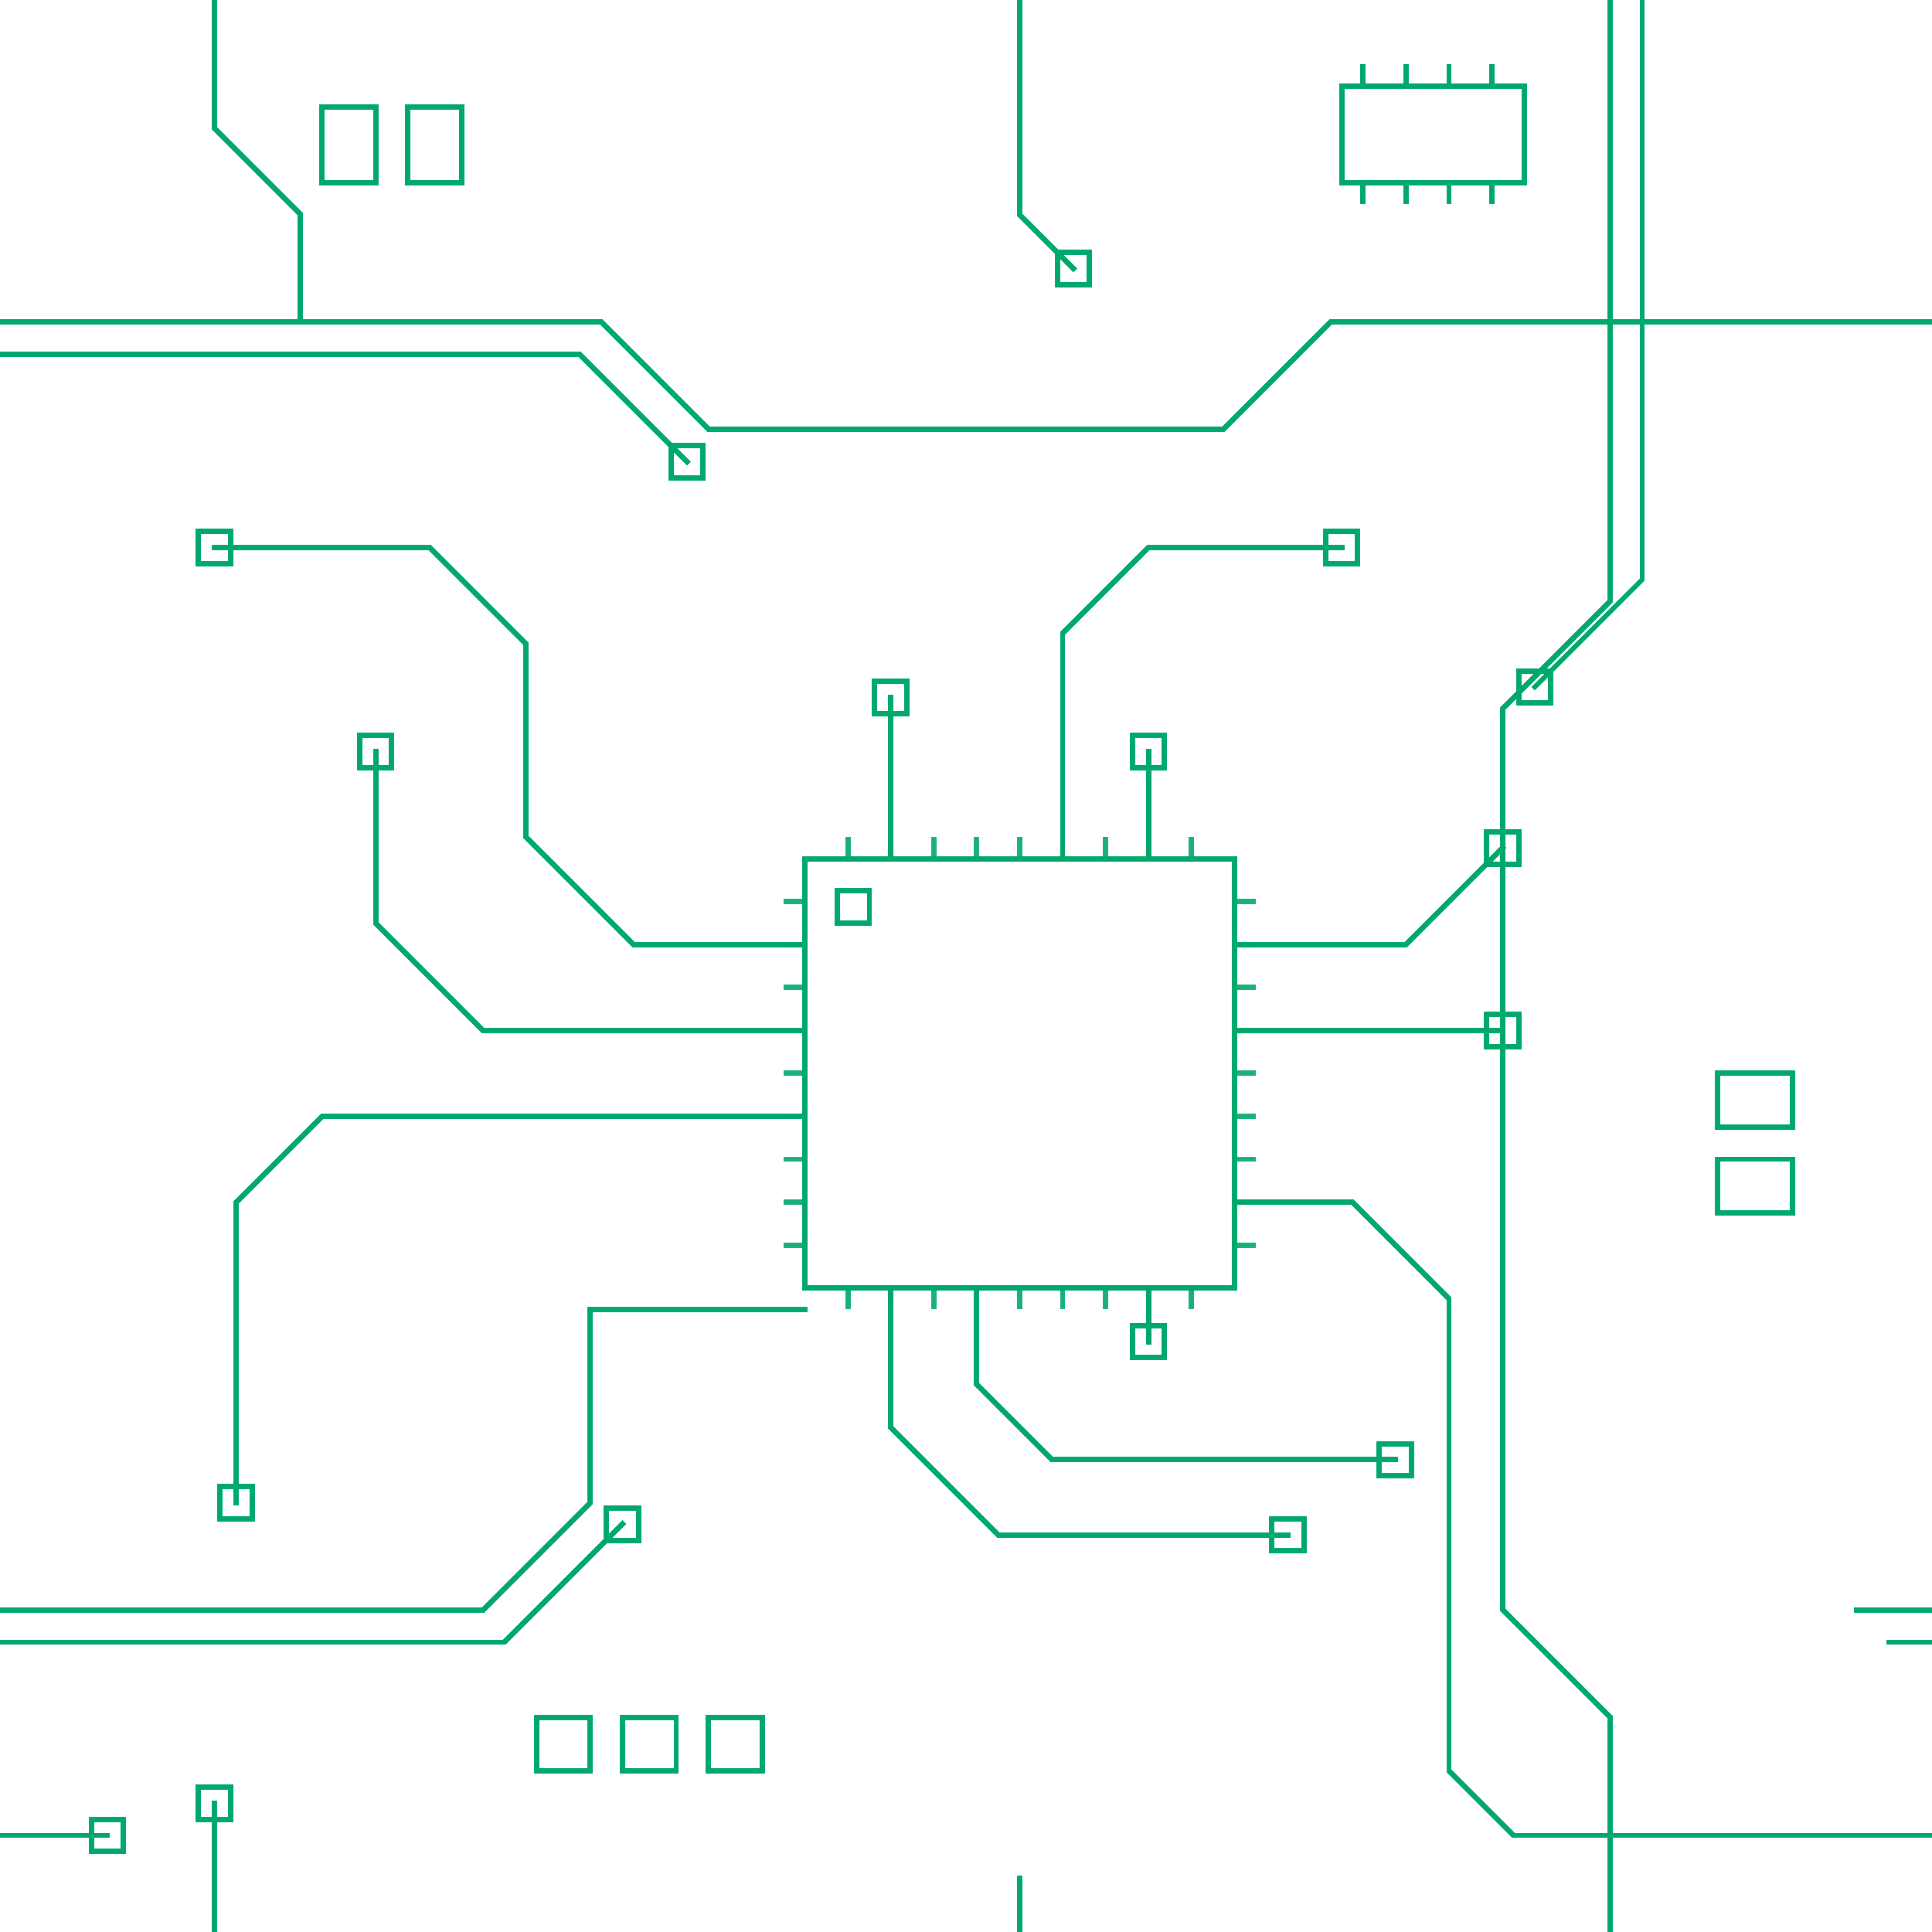
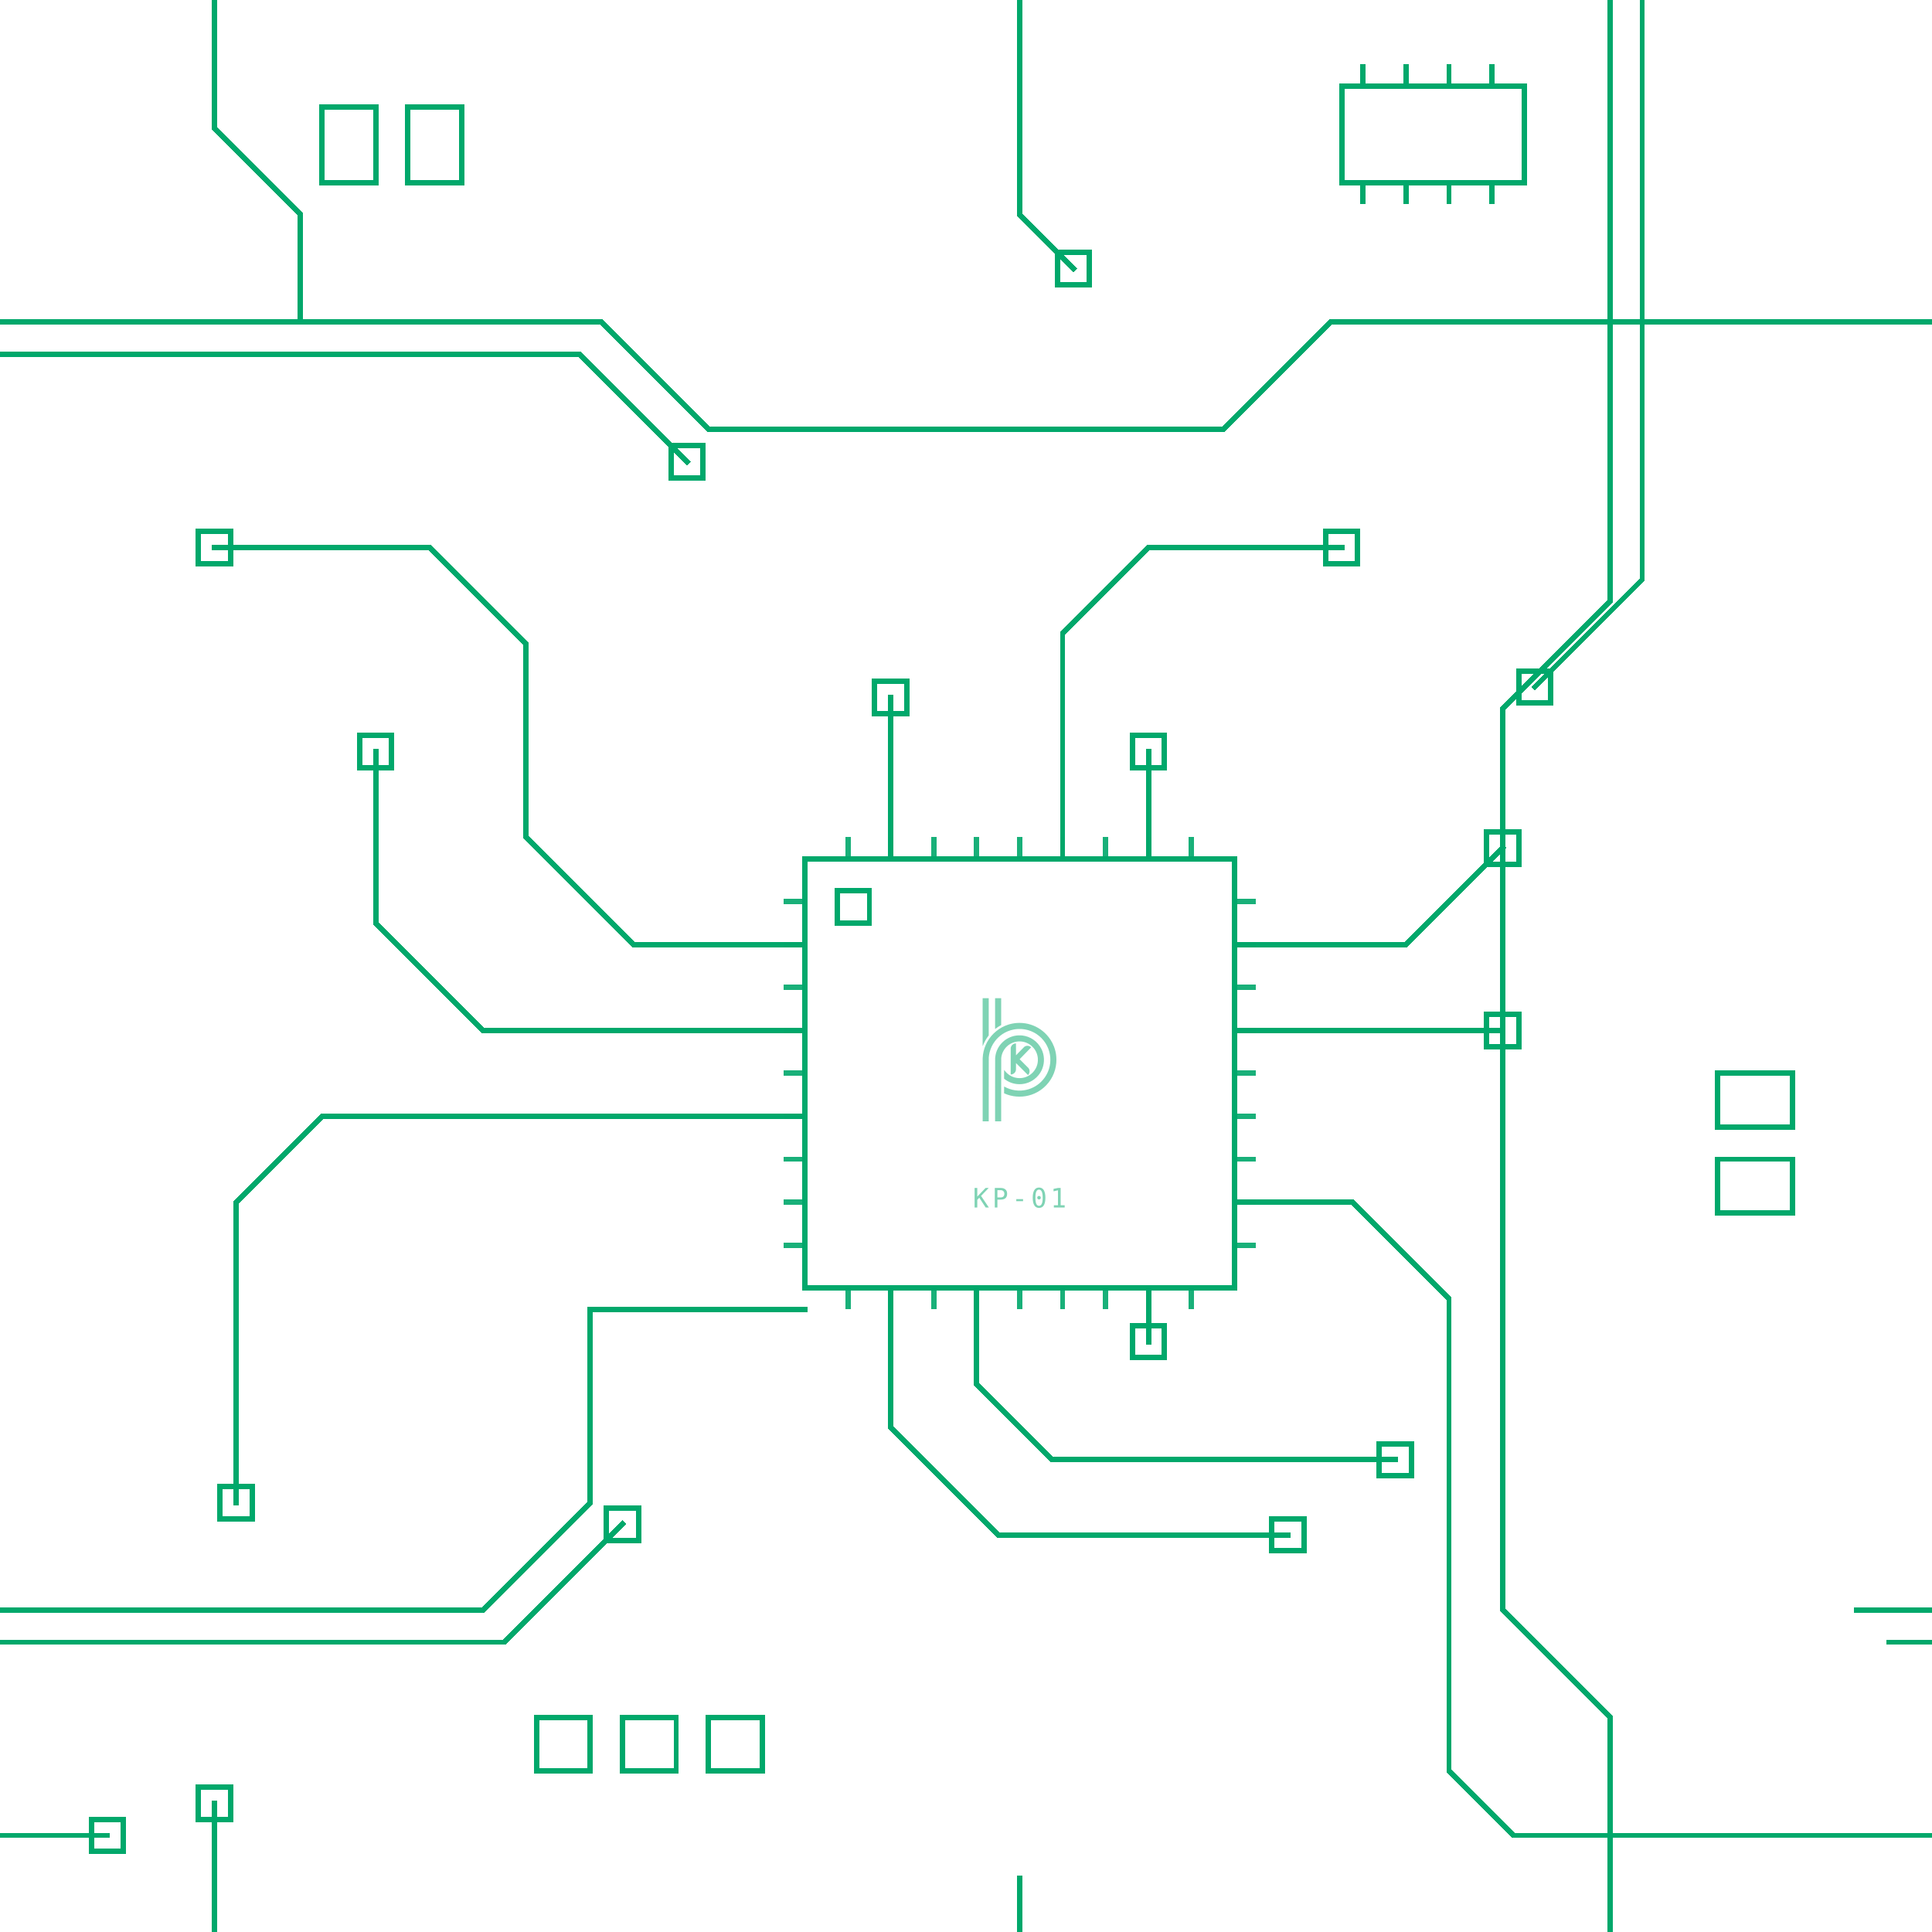
<svg xmlns="http://www.w3.org/2000/svg" width="360" height="360" viewBox="0 0 360 360" fill="none" stroke="#00a86b" stroke-width="1" shape-rendering="crispEdges">
  <g stroke-linejoin="miter" stroke-linecap="square">
    <path d="M0 60H112L132 80H228L248 60H360" />
    <path d="M0 66H108L128 86" />
    <path d="M300 0V112L280 132V300L300 320V360" />
    <path d="M306 0V108L286 128" />
    <path d="M0 300H90L110 280V244H150" />
    <path d="M0 306H94L116 284" />
    <path d="M190 0V40L200 50" />
    <path d="M40 0V24L56 40V60" />
    <path d="M40 360V336" />
    <path d="M150 176H118L98 156V120L80 102H40" />
    <path d="M150 192H90L70 172V140" />
    <path d="M150 208H60L44 224V280" />
    <path d="M230 176H262L280 158" />
    <path d="M230 192H280" />
    <path d="M230 224H252L270 242V330L282 342H360" />
    <path d="M166 240V266L186 286H240" />
    <path d="M182 240V258L196 272H260" />
    <path d="M214 240V250" />
    <path d="M166 160V130" />
    <path d="M198 160V118L214 102H250" />
    <path d="M214 160V140" />
    <path d="M0 342H20M360 300H346M360 306H352M190 360V350" />
  </g>
  <rect x="150" y="160" width="80" height="80" />
  <rect x="156" y="166" width="6" height="6" />
+   <g class="die" stroke="none" fill="#00a86b" fill-opacity=".5" shape-rendering="geometricPrecision">
+     <path fill-rule="evenodd" transform="translate(183.1 186) scale(0.0055)" d="M1 4171C0 4170 0 2060 1 2036C9 1872 42 1727 107 1579C117 1556 144 1503 156 1481C235 1339 340 1215 466 1113C584 1017 719 944 864 897C956 867 1055 848 1154 840C1215 835 1289 835 1352 841C1601 861 1838 955 2034 1113C2136 1195 2228 1297 2299 1407C2347 1481 2387 1559 2418 1641C2459 1748 2486 1864 2495 1980C2499 2019 2499 2037 2499 2086C2499 2136 2499 2153 2495 2193C2468 2516 2317 2814 2071 3029C2031 3063 1989 3095 1942 3127C1707 3284 1427 3355 1144 3331C1006 3320 872 3286 745 3230L727 3222 L727 3107C727 3015 727 2993 728 2992C729 2992 737 2996 745 3001C765 3012 812 3035 832 3044C949 3094 1067 3122 1193 3129C1218 3130 1282 3130 1307 3129C1539 3116 1755 3029 1931 2878C2105 2728 2227 2522 2273 2298C2287 2228 2293 2174 2294 2101C2295 2029 2291 1980 2280 1915C2234 1631 2071 1379 1830 1217C1752 1165 1669 1125 1580 1095C1495 1067 1414 1051 1316 1044C1293 1042 1207 1042 1184 1044C1128 1048 1092 1053 1044 1063C910 1089 785 1141 671 1217C572 1283 483 1367 412 1463C329 1574 270 1699 237 1832C223 1888 214 1939 208 2006C207 2024 207 2090 206 3098L206 4172 L103 4172C47 4172 1 4172 1 4171ZM422 4171C422 4170 422 3691 422 3106C423 2113 423 2042 424 2024C427 1990 431 1963 436 1937C463 1785 532 1646 637 1530C661 1503 701 1466 731 1441C851 1345 994 1284 1146 1265C1185 1260 1196 1260 1250 1260C1304 1260 1315 1260 1354 1265C1483 1281 1607 1328 1714 1401C1832 1481 1927 1590 1991 1718C2095 1925 2106 2172 2021 2389C1990 2467 1949 2538 1896 2603C1853 2657 1802 2707 1746 2748C1583 2871 1378 2929 1174 2910C1015 2896 864 2836 740 2738L727 2728 L727 2578C727 2434 727 2429 729 2429C730 2429 732 2432 735 2436C757 2469 796 2514 827 2542C925 2632 1042 2687 1171 2703C1199 2707 1209 2708 1250 2708C1291 2708 1301 2707 1329 2703C1529 2678 1702 2558 1798 2380C1841 2302 1865 2217 1871 2125C1873 2103 1872 2048 1870 2027C1859 1921 1826 1829 1769 1742C1744 1706 1723 1680 1690 1647C1668 1625 1656 1614 1636 1598C1497 1488 1319 1443 1144 1473C952 1506 785 1629 696 1803C660 1873 640 1941 630 2026C629 2041 629 2104 628 3106L628 4172 L525 4172C444 4172 423 4172 422 4171ZM1333 2400L1130 2198 L1130 2300C1130 2356 1130 2409 1129 2419C1127 2447 1123 2465 1111 2488C1089 2532 1048 2565 998 2578C985 2582 970 2584 959 2584L950 2584 L950 2135L951 1686 L953 1674C965 1620 1000 1575 1047 1550C1059 1544 1075 1538 1087 1536C1095 1534 1126 1531 1129 1532C1130 1533 1130 1558 1130 1734L1130 1934 L1268 1793C1366 1693 1408 1650 1414 1645C1420 1640 1428 1636 1438 1631C1456 1622 1466 1618 1483 1614C1494 1612 1496 1612 1516 1612C1535 1612 1540 1612 1548 1614C1576 1620 1601 1631 1630 1651C1644 1660 1646 1663 1645 1664C1645 1666 1294 2026 1269 2051L1254 2067 L1401 2215C1482 2296 1550 2365 1553 2367C1563 2380 1574 2399 1580 2416C1594 2455 1593 2501 1579 2539C1573 2557 1561 2578 1550 2591C1547 2595 1537 2603 1536 2603C1536 2603 1444 2512 1333 2400ZM0 1621C0 1620 0 1255 0 810L0 0 L103 0L206 0 L206 632L206 1262 L196 1276C122 1371 59 1481 13 1598C4 1620 2 1624 0 1621ZM422 1042C422 1041 422 806 422 520L422 0 L525 0L628 0 L628 456L628 911 L610 921C555 951 500 986 447 1026C435 1035 425 1043 424 1043C423 1043 423 1042 422 1042Z" />
+     <text x="190" y="225" font-family="ui-monospace,monospace" font-size="5" letter-spacing=".6" text-anchor="middle">KP-01</text>
+   </g>
  <g stroke-opacity=".9">
    <path d="M146 168H150M146 176H150M146 184H150M146 192H150M146 200H150M146 208H150M146 216H150M146 224H150M146 232H150" />
    <path d="M230 168H234M230 176H234M230 184H234M230 192H234M230 200H234M230 208H234M230 216H234M230 224H234M230 232H234" />
    <path d="M158 156V160M166 156V160M174 156V160M182 156V160M190 156V160M198 156V160M206 156V160M214 156V160M222 156V160" />
    <path d="M158 240V244M166 240V244M174 240V244M182 240V244M190 240V244M198 240V244M206 240V244M214 240V244M222 240V244" />
  </g>
  <g>
    <rect x="37" y="99" width="6" height="6" />
    <rect x="67" y="137" width="6" height="6" />
    <rect x="41" y="277" width="6" height="6" />
    <rect x="277" y="155" width="6" height="6" />
    <rect x="277" y="189" width="6" height="6" />
    <rect x="211" y="247" width="6" height="6" />
    <rect x="163" y="127" width="6" height="6" />
    <rect x="211" y="137" width="6" height="6" />
    <rect x="247" y="99" width="6" height="6" />
    <rect x="237" y="283" width="6" height="6" />
    <rect x="257" y="269" width="6" height="6" />
    <rect x="197" y="47" width="6" height="6" />
    <rect x="125" y="83" width="6" height="6" />
    <rect x="283" y="125" width="6" height="6" />
    <rect x="113" y="281" width="6" height="6" />
    <rect x="17" y="339" width="6" height="6" />
    <rect x="37" y="333" width="6" height="6" />
  </g>
  <g>
    <rect x="60" y="20" width="10" height="14" />
    <rect x="76" y="20" width="10" height="14" />
    <rect x="320" y="200" width="14" height="10" />
    <rect x="320" y="216" width="14" height="10" />
    <rect x="100" y="320" width="10" height="10" />
    <rect x="116" y="320" width="10" height="10" />
    <rect x="132" y="320" width="10" height="10" />
  </g>
  <rect x="250" y="16" width="34" height="18" />
  <path d="M254 12V16M262 12V16M270 12V16M278 12V16M254 34V38M262 34V38M270 34V38M278 34V38" />
</svg>
